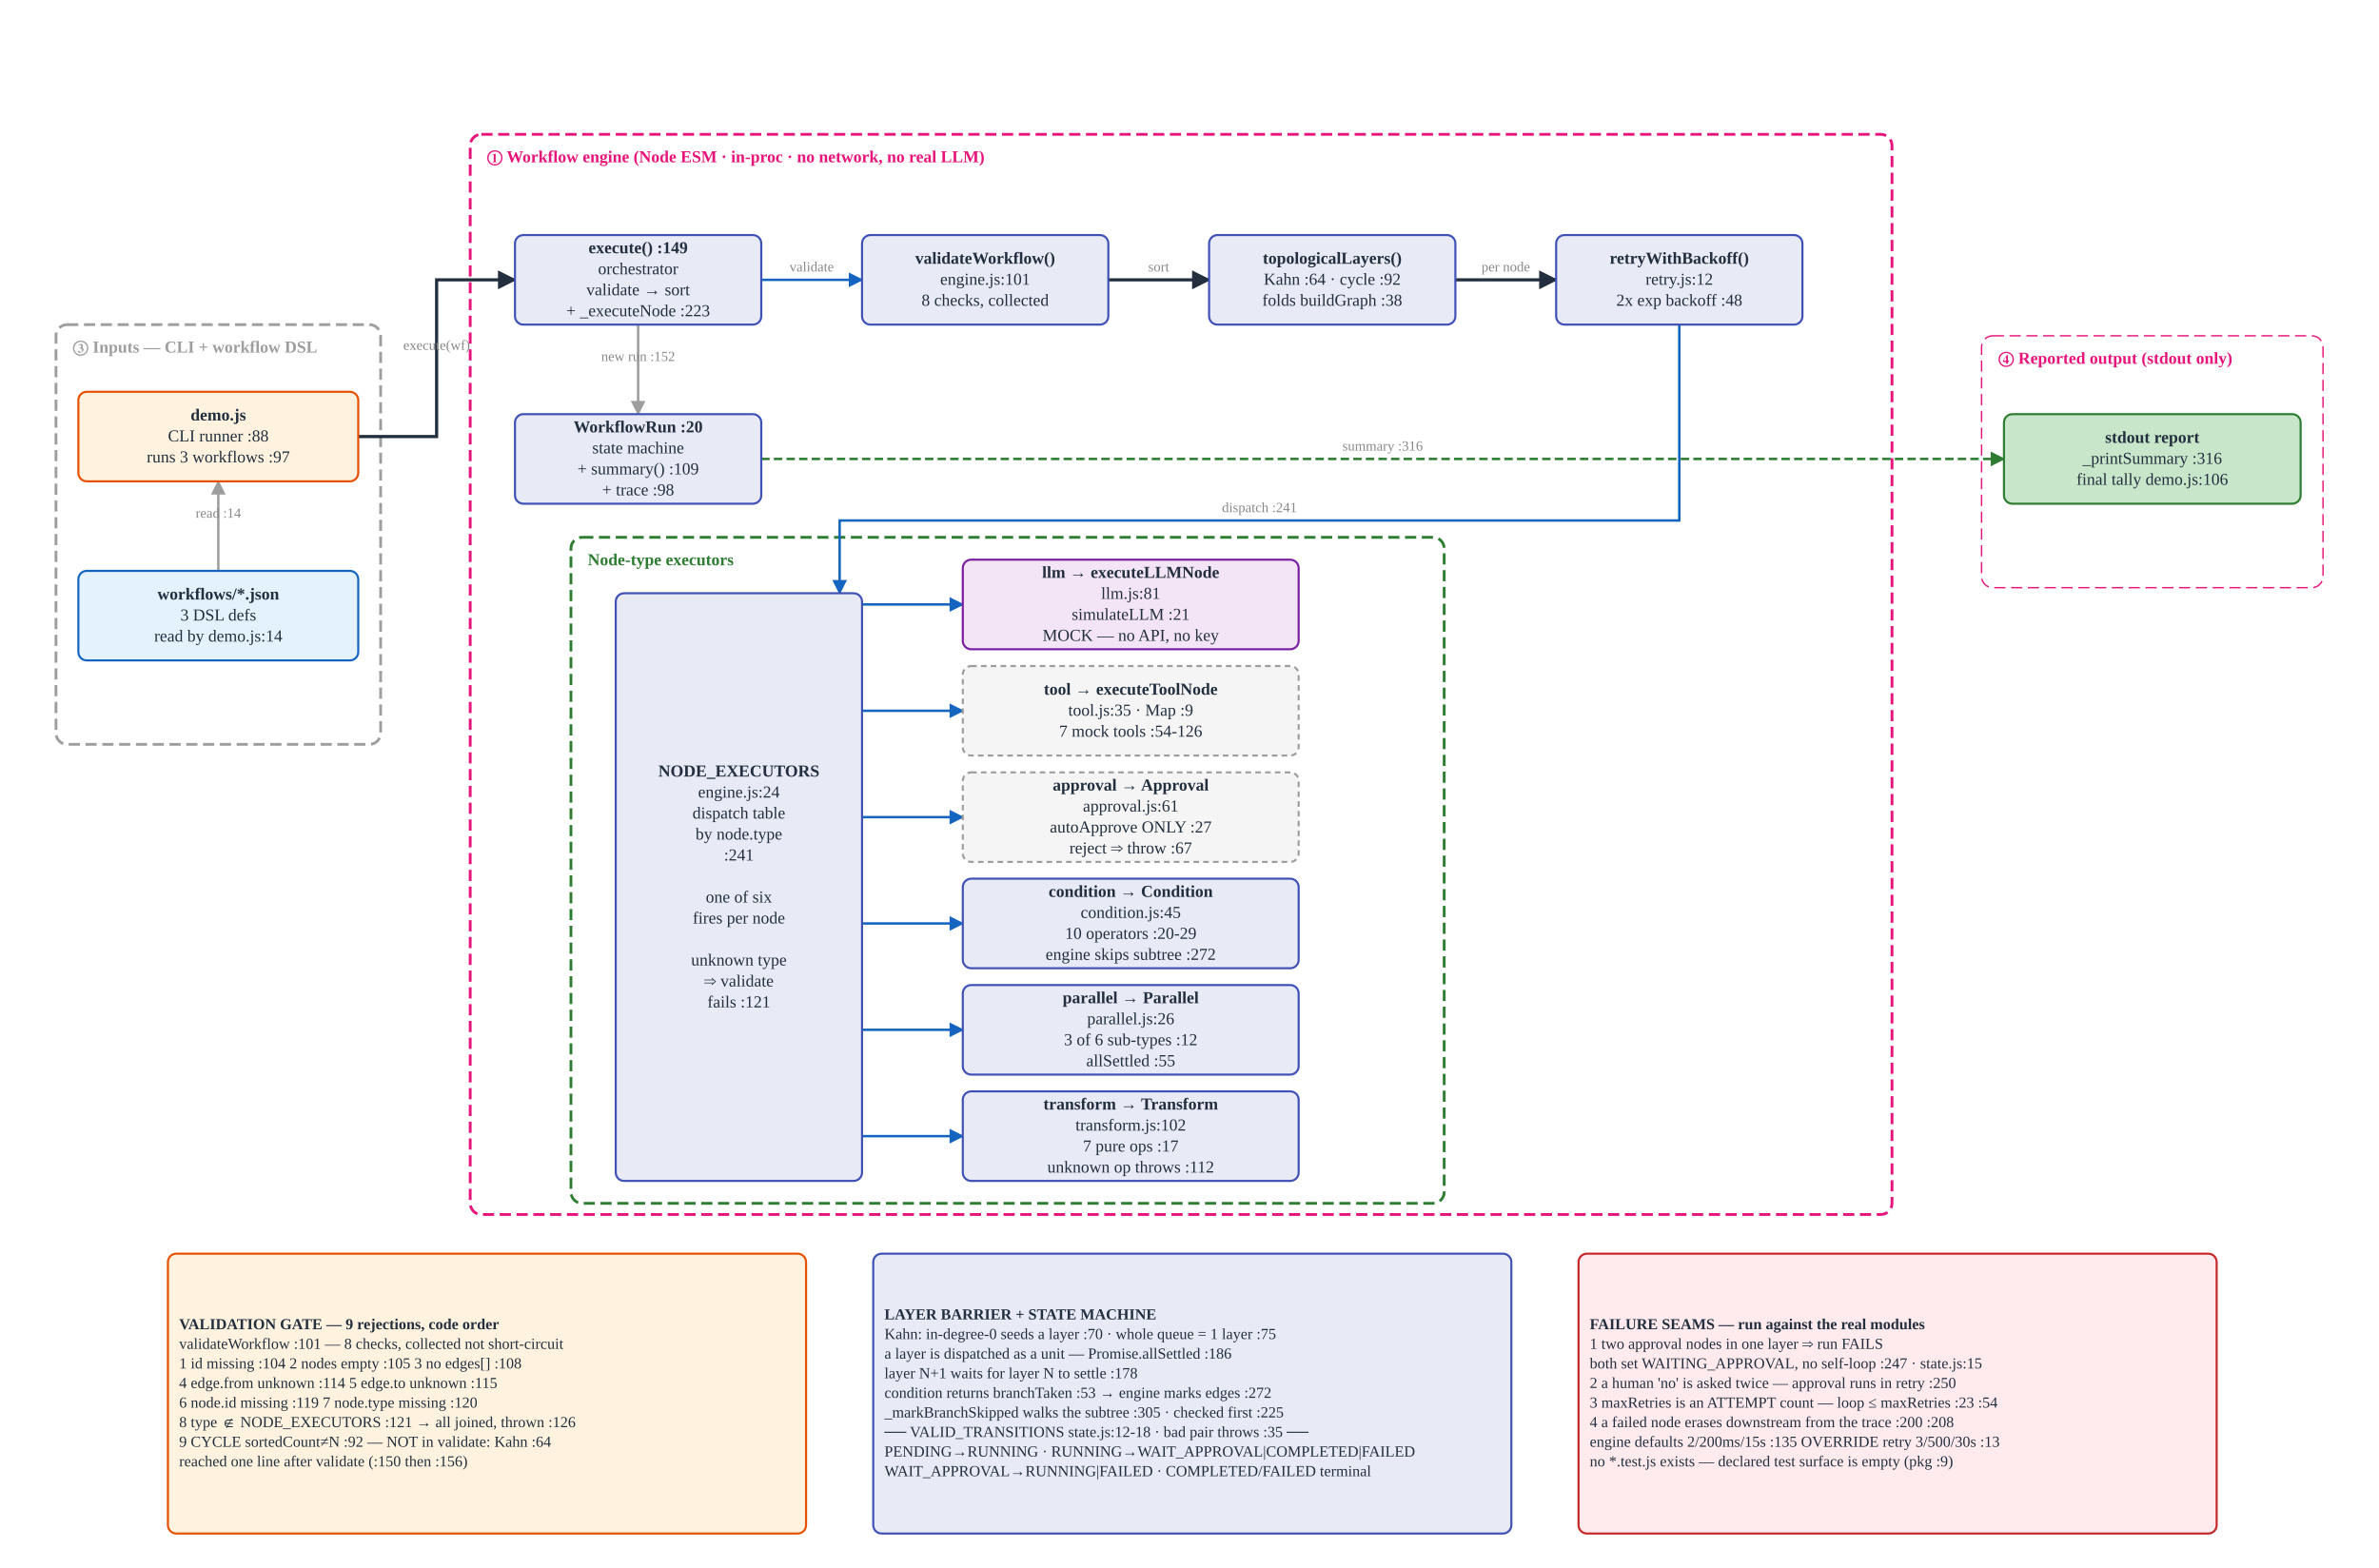
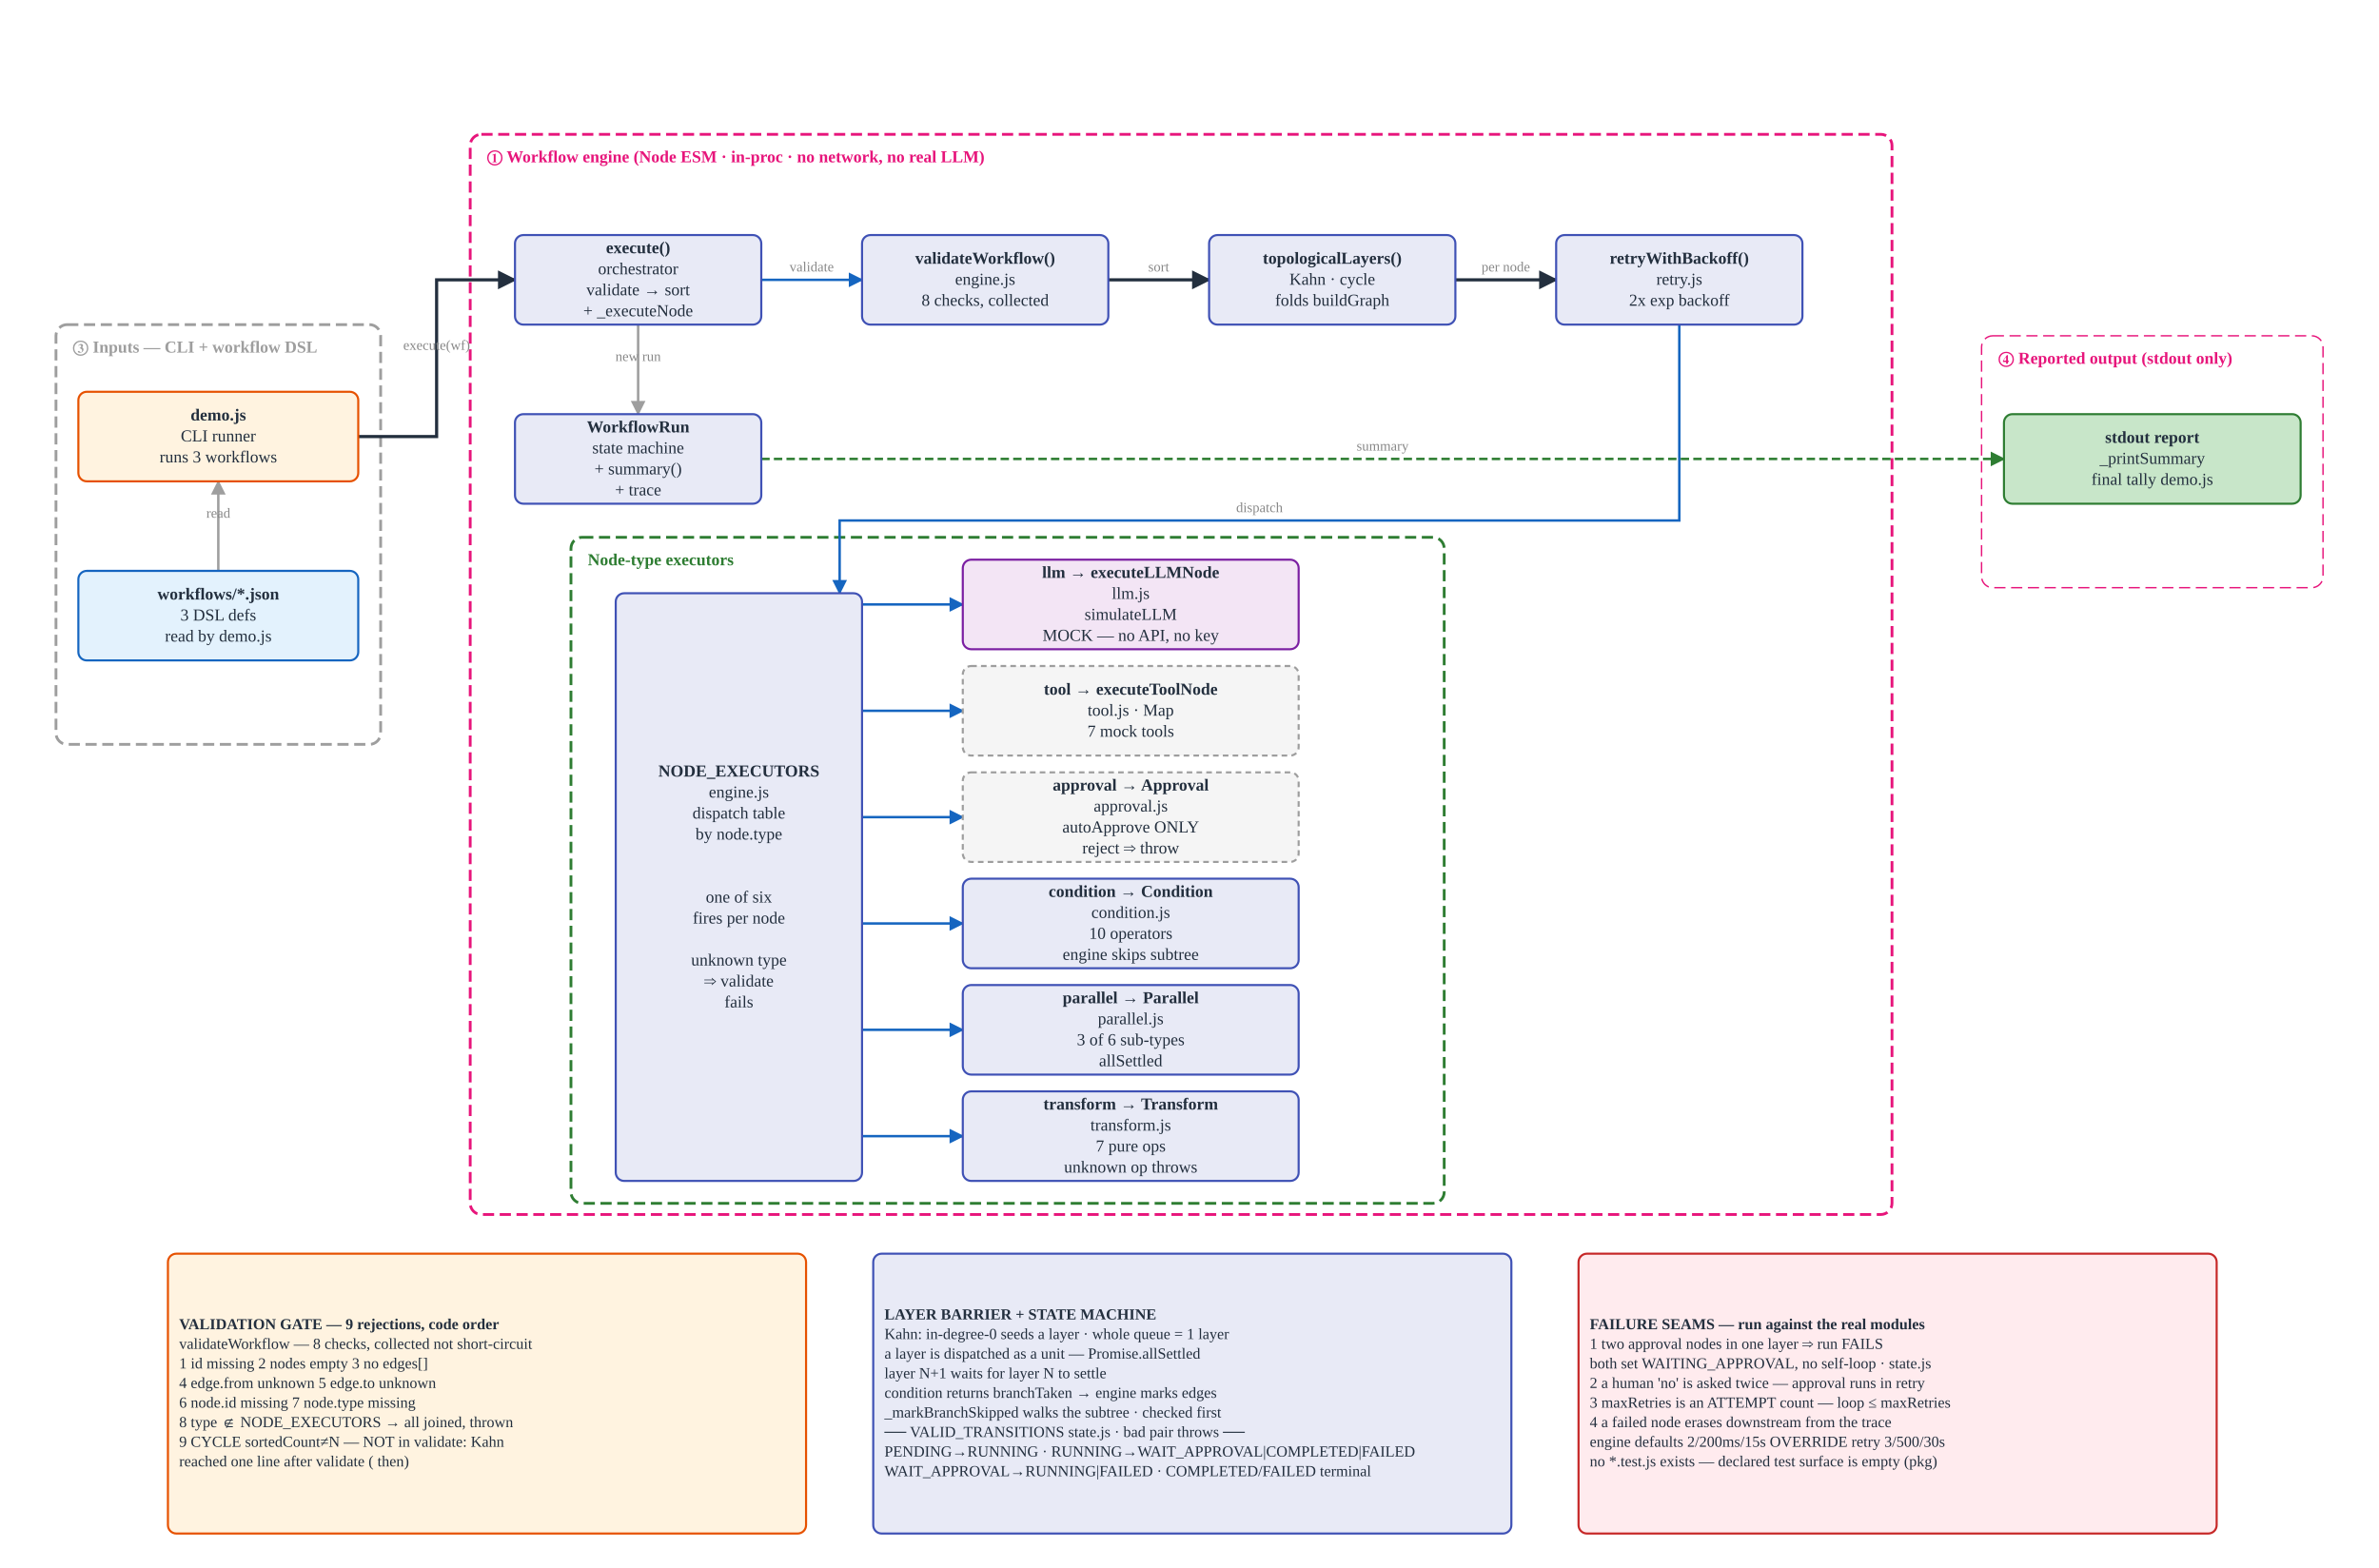
<svg xmlns="http://www.w3.org/2000/svg" viewBox="0 0 1700 1120" role="img" aria-labelledby="hoa_workflow_engine_v1-t hoa_workflow_engine_v1-d" class="fts-diagram">
  <defs>
    <marker id="hoa_workflow_engine_v1-a-d-edge-artifact" viewBox="0 0 10 10" refX="9" refY="5" markerWidth="6" markerHeight="6" orient="auto-start-reverse">
      <path d="M0,0 L10,5 L0,10 z" fill="#2E7D32" class="d-edge-artifact-fill" />
    </marker>
    <marker id="hoa_workflow_engine_v1-a-d-edge-call" viewBox="0 0 10 10" refX="9" refY="5" markerWidth="6" markerHeight="6" orient="auto-start-reverse">
      <path d="M0,0 L10,5 L0,10 z" fill="#1565C0" class="d-edge-call-fill" />
    </marker>
    <marker id="hoa_workflow_engine_v1-a-d-edge-data_in" viewBox="0 0 10 10" refX="9" refY="5" markerWidth="6" markerHeight="6" orient="auto-start-reverse">
      <path d="M0,0 L10,5 L0,10 z" fill="#9E9E9E" class="d-edge-data_in-fill" />
    </marker>
    <marker id="hoa_workflow_engine_v1-a-d-edge-primary" viewBox="0 0 10 10" refX="9" refY="5" markerWidth="6" markerHeight="6" orient="auto-start-reverse">
      <path d="M0,0 L10,5 L0,10 z" fill="#232F3E" class="d-edge-primary-fill" />
    </marker>
  </defs>
  <g class="d-zone d-boundary-datasource">
    <rect x="40" y="232" width="232" height="300" rx="8" fill="none" stroke="#9E9E9E" stroke-width="2" stroke-dasharray="8 4" />
    <text x="52" y="252" fill="#9E9E9E" font-size="12" font-weight="600" class="d-zone-label">③ Inputs — CLI + workflow DSL</text>
  </g>
  <g class="d-zone d-boundary-primary">
    <rect x="336" y="96" width="1016" height="772" rx="8" fill="none" stroke="#E7157B" stroke-width="2" stroke-dasharray="8 4" />
    <text x="348" y="116" fill="#E7157B" font-size="12" font-weight="600" class="d-zone-label">① Workflow engine (Node ESM · in-proc · no network, no real LLM)</text>
  </g>
  <g class="d-zone d-boundary-functional">
    <rect x="408" y="384" width="624" height="476" rx="8" fill="none" stroke="#2E7D32" stroke-width="2" stroke-dasharray="8 4" />
    <text x="420" y="404" fill="#2E7D32" font-size="12" font-weight="600" class="d-zone-label">Node-type executors</text>
  </g>
  <g class="d-zone d-boundary-observability">
    <rect x="1416" y="240" width="244" height="180" rx="8" fill="none" stroke="#E7157B" stroke-width="1" stroke-dasharray="8 4" />
    <text x="1428" y="260" fill="#E7157B" font-size="12" font-weight="600" class="d-zone-label">④ Reported output (stdout only)</text>
  </g>
  <g class="d-edge d-edge-data_in" data-edge="e_load">
    <polyline points="156.0,408 156.0,344" fill="none" stroke="#9E9E9E" stroke-width="1.75" marker-end="url(#hoa_workflow_engine_v1-a-d-edge-data_in)" />
-     <text x="156.0" y="370.0" text-anchor="middle" fill="#888888" font-size="10" class="d-edge-label">read :14</text>
+     <text x="156.0" y="370.0" text-anchor="middle" fill="#888888" font-size="10" class="d-edge-label">read</text>
  </g>
  <g class="d-edge d-edge-primary" data-edge="e_run">
    <polyline points="256,312.0 312,312 312,200 368,200.0" fill="none" stroke="#232F3E" stroke-width="2.25" marker-end="url(#hoa_workflow_engine_v1-a-d-edge-primary)" />
    <text x="312.0" y="250.0" text-anchor="middle" fill="#888888" font-size="10" class="d-edge-label">execute(wf)</text>
  </g>
  <g class="d-edge d-edge-call" data-edge="e_val">
    <polyline points="544,200.0 616,200.0" fill="none" stroke="#1565C0" stroke-width="1.75" marker-end="url(#hoa_workflow_engine_v1-a-d-edge-call)" />
    <text x="580.0" y="194.0" text-anchor="middle" fill="#888888" font-size="10" class="d-edge-label">validate</text>
  </g>
  <g class="d-edge d-edge-primary" data-edge="e_sort">
    <polyline points="792,200.0 864,200.0" fill="none" stroke="#232F3E" stroke-width="2.25" marker-end="url(#hoa_workflow_engine_v1-a-d-edge-primary)" />
    <text x="828.0" y="194.0" text-anchor="middle" fill="#888888" font-size="10" class="d-edge-label">sort</text>
  </g>
  <g class="d-edge d-edge-primary" data-edge="e_loop">
    <polyline points="1040,200.0 1112,200.0" fill="none" stroke="#232F3E" stroke-width="2.25" marker-end="url(#hoa_workflow_engine_v1-a-d-edge-primary)" />
    <text x="1076.0" y="194.0" text-anchor="middle" fill="#888888" font-size="10" class="d-edge-label">per node</text>
  </g>
  <g class="d-edge d-edge-data_in" data-edge="e_rec">
    <polyline points="456.0,232 456.0,296" fill="none" stroke="#9E9E9E" stroke-width="1.75" marker-end="url(#hoa_workflow_engine_v1-a-d-edge-data_in)" />
-     <text x="456.0" y="258.0" text-anchor="middle" fill="#888888" font-size="10" class="d-edge-label">new run :152</text>
+     <text x="456.0" y="258.0" text-anchor="middle" fill="#888888" font-size="10" class="d-edge-label">new run</text>
  </g>
  <g class="d-edge d-edge-artifact" data-edge="e_sum">
    <polyline points="544,328.0 1432,328.0" fill="none" stroke="#2E7D32" stroke-width="1.75" stroke-dasharray="6 3" marker-end="url(#hoa_workflow_engine_v1-a-d-edge-artifact)" />
-     <text x="988.0" y="322.0" text-anchor="middle" fill="#888888" font-size="10" class="d-edge-label">summary :316</text>
+     <text x="988.0" y="322.0" text-anchor="middle" fill="#888888" font-size="10" class="d-edge-label">summary</text>
  </g>
  <g class="d-edge d-edge-call" data-edge="e_disp">
    <polyline points="1200.0,232 1200,372 600,372 600,424" fill="none" stroke="#1565C0" stroke-width="1.75" marker-end="url(#hoa_workflow_engine_v1-a-d-edge-call)" />
-     <text x="900.0" y="366.0" text-anchor="middle" fill="#888888" font-size="10" class="d-edge-label">dispatch :241</text>
+     <text x="900.0" y="366.0" text-anchor="middle" fill="#888888" font-size="10" class="d-edge-label">dispatch</text>
  </g>
  <g class="d-edge d-edge-call" data-edge="e_llm">
    <polyline points="616,432 688,432.0" fill="none" stroke="#1565C0" stroke-width="1.75" marker-end="url(#hoa_workflow_engine_v1-a-d-edge-call)" />
    <text x="652.0" y="426" text-anchor="middle" fill="#888888" font-size="10" class="d-edge-label" />
  </g>
  <g class="d-edge d-edge-call" data-edge="e_tool">
    <polyline points="616,508.0 688,508.0" fill="none" stroke="#1565C0" stroke-width="1.75" marker-end="url(#hoa_workflow_engine_v1-a-d-edge-call)" />
    <text x="652.0" y="502.0" text-anchor="middle" fill="#888888" font-size="10" class="d-edge-label" />
  </g>
  <g class="d-edge d-edge-call" data-edge="e_appr">
    <polyline points="616,584 688,584.0" fill="none" stroke="#1565C0" stroke-width="1.75" marker-end="url(#hoa_workflow_engine_v1-a-d-edge-call)" />
    <text x="652.0" y="578" text-anchor="middle" fill="#888888" font-size="10" class="d-edge-label" />
  </g>
  <g class="d-edge d-edge-call" data-edge="e_cond">
    <polyline points="616,660 688,660.0" fill="none" stroke="#1565C0" stroke-width="1.75" marker-end="url(#hoa_workflow_engine_v1-a-d-edge-call)" />
    <text x="652.0" y="654" text-anchor="middle" fill="#888888" font-size="10" class="d-edge-label" />
  </g>
  <g class="d-edge d-edge-call" data-edge="e_par">
    <polyline points="616,736 688,736.0" fill="none" stroke="#1565C0" stroke-width="1.75" marker-end="url(#hoa_workflow_engine_v1-a-d-edge-call)" />
    <text x="652.0" y="730" text-anchor="middle" fill="#888888" font-size="10" class="d-edge-label" />
  </g>
  <g class="d-edge d-edge-call" data-edge="e_tran">
    <polyline points="616,812 688,812.0" fill="none" stroke="#1565C0" stroke-width="1.75" marker-end="url(#hoa_workflow_engine_v1-a-d-edge-call)" />
    <text x="652.0" y="806" text-anchor="middle" fill="#888888" font-size="10" class="d-edge-label" />
  </g>
  <g class="d-node d-component-entry" data-id="n_demo" data-class="component.entry">
    <rect x="56" y="280" width="200" height="64" rx="6" fill="#FFF3E0" stroke="#E65100" stroke-width="1.5" />
    <text x="156.0" y="300.5" text-anchor="middle" font-size="12" fill="#232F3E" font-weight="700" class="d-label d-bold">demo.js</text>
-     <text x="156.0" y="315.5" text-anchor="middle" font-size="12" fill="#232F3E" class="d-label">CLI runner :88</text>
-     <text x="156.0" y="330.5" text-anchor="middle" font-size="12" fill="#232F3E" class="d-label">runs 3 workflows :97</text>
+     <text x="156.0" y="315.5" text-anchor="middle" font-size="12" fill="#232F3E" class="d-label">CLI runner</text>
+     <text x="156.0" y="330.5" text-anchor="middle" font-size="12" fill="#232F3E" class="d-label">runs 3 workflows</text>
  </g>
  <g class="d-node d-component-external" data-id="n_wf" data-class="component.external">
    <rect x="56" y="408" width="200" height="64" rx="6" fill="#E3F2FD" stroke="#1565C0" stroke-width="1.5" />
    <text x="156.0" y="428.5" text-anchor="middle" font-size="12" fill="#232F3E" font-weight="700" class="d-label d-bold">workflows/*.json</text>
    <text x="156.0" y="443.5" text-anchor="middle" font-size="12" fill="#232F3E" class="d-label">3 DSL defs</text>
-     <text x="156.0" y="458.5" text-anchor="middle" font-size="12" fill="#232F3E" class="d-label">read by demo.js:14</text>
+     <text x="156.0" y="458.5" text-anchor="middle" font-size="12" fill="#232F3E" class="d-label">read by demo.js</text>
  </g>
  <g class="d-node d-component-service" data-id="n_exec" data-class="component.service">
    <rect x="368" y="168" width="176" height="64" rx="6" fill="#E8EAF6" stroke="#3F51B5" stroke-width="1.5" />
-     <text x="456.0" y="181.0" text-anchor="middle" font-size="12" fill="#232F3E" font-weight="700" class="d-label d-bold">execute() :149</text>
+     <text x="456.0" y="181.0" text-anchor="middle" font-size="12" fill="#232F3E" font-weight="700" class="d-label d-bold">execute()</text>
    <text x="456.0" y="196.0" text-anchor="middle" font-size="12" fill="#232F3E" class="d-label">orchestrator</text>
    <text x="456.0" y="211.0" text-anchor="middle" font-size="12" fill="#232F3E" class="d-label">validate → sort</text>
-     <text x="456.0" y="226.0" text-anchor="middle" font-size="12" fill="#232F3E" class="d-label">+ _executeNode :223</text>
+     <text x="456.0" y="226.0" text-anchor="middle" font-size="12" fill="#232F3E" class="d-label">+ _executeNode</text>
  </g>
  <g class="d-node d-component-service" data-id="n_val" data-class="component.service">
    <rect x="616" y="168" width="176" height="64" rx="6" fill="#E8EAF6" stroke="#3F51B5" stroke-width="1.5" />
    <text x="704.0" y="188.5" text-anchor="middle" font-size="12" fill="#232F3E" font-weight="700" class="d-label d-bold">validateWorkflow()</text>
-     <text x="704.0" y="203.5" text-anchor="middle" font-size="12" fill="#232F3E" class="d-label">engine.js:101</text>
+     <text x="704.0" y="203.5" text-anchor="middle" font-size="12" fill="#232F3E" class="d-label">engine.js</text>
    <text x="704.0" y="218.5" text-anchor="middle" font-size="12" fill="#232F3E" class="d-label">8 checks, collected</text>
  </g>
  <g class="d-node d-component-service" data-id="n_topo" data-class="component.service">
    <rect x="864" y="168" width="176" height="64" rx="6" fill="#E8EAF6" stroke="#3F51B5" stroke-width="1.5" />
    <text x="952.0" y="188.5" text-anchor="middle" font-size="12" fill="#232F3E" font-weight="700" class="d-label d-bold">topologicalLayers()</text>
-     <text x="952.0" y="203.5" text-anchor="middle" font-size="12" fill="#232F3E" class="d-label">Kahn :64 · cycle :92</text>
-     <text x="952.0" y="218.5" text-anchor="middle" font-size="12" fill="#232F3E" class="d-label">folds buildGraph :38</text>
+     <text x="952.0" y="203.5" text-anchor="middle" font-size="12" fill="#232F3E" class="d-label">Kahn · cycle</text>
+     <text x="952.0" y="218.5" text-anchor="middle" font-size="12" fill="#232F3E" class="d-label">folds buildGraph</text>
  </g>
  <g class="d-node d-component-service" data-id="n_retry" data-class="component.service">
    <rect x="1112" y="168" width="176" height="64" rx="6" fill="#E8EAF6" stroke="#3F51B5" stroke-width="1.5" />
    <text x="1200.0" y="188.5" text-anchor="middle" font-size="12" fill="#232F3E" font-weight="700" class="d-label d-bold">retryWithBackoff()</text>
-     <text x="1200.0" y="203.5" text-anchor="middle" font-size="12" fill="#232F3E" class="d-label">retry.js:12</text>
-     <text x="1200.0" y="218.5" text-anchor="middle" font-size="12" fill="#232F3E" class="d-label">2x exp backoff :48</text>
+     <text x="1200.0" y="203.5" text-anchor="middle" font-size="12" fill="#232F3E" class="d-label">retry.js</text>
+     <text x="1200.0" y="218.5" text-anchor="middle" font-size="12" fill="#232F3E" class="d-label">2x exp backoff</text>
  </g>
  <g class="d-node d-component-service" data-id="n_state" data-class="component.service">
    <rect x="368" y="296" width="176" height="64" rx="6" fill="#E8EAF6" stroke="#3F51B5" stroke-width="1.5" />
-     <text x="456.0" y="309.0" text-anchor="middle" font-size="12" fill="#232F3E" font-weight="700" class="d-label d-bold">WorkflowRun :20</text>
+     <text x="456.0" y="309.0" text-anchor="middle" font-size="12" fill="#232F3E" font-weight="700" class="d-label d-bold">WorkflowRun</text>
    <text x="456.0" y="324.0" text-anchor="middle" font-size="12" fill="#232F3E" class="d-label">state machine</text>
-     <text x="456.0" y="339.0" text-anchor="middle" font-size="12" fill="#232F3E" class="d-label">+ summary() :109</text>
-     <text x="456.0" y="354.0" text-anchor="middle" font-size="12" fill="#232F3E" class="d-label">+ trace :98</text>
+     <text x="456.0" y="339.0" text-anchor="middle" font-size="12" fill="#232F3E" class="d-label">+ summary()</text>
+     <text x="456.0" y="354.0" text-anchor="middle" font-size="12" fill="#232F3E" class="d-label">+ trace</text>
  </g>
  <g class="d-node d-component-service" data-id="n_dispatch" data-class="component.service">
    <rect x="440" y="424" width="176" height="420" rx="6" fill="#E8EAF6" stroke="#3F51B5" stroke-width="1.5" />
    <text x="528.0" y="555.0" text-anchor="middle" font-size="12" fill="#232F3E" font-weight="700" class="d-label d-bold">NODE_EXECUTORS</text>
-     <text x="528.0" y="570.0" text-anchor="middle" font-size="12" fill="#232F3E" class="d-label">engine.js:24</text>
+     <text x="528.0" y="570.0" text-anchor="middle" font-size="12" fill="#232F3E" class="d-label">engine.js</text>
    <text x="528.0" y="585.0" text-anchor="middle" font-size="12" fill="#232F3E" class="d-label">dispatch table</text>
    <text x="528.0" y="600.0" text-anchor="middle" font-size="12" fill="#232F3E" class="d-label">by node.type</text>
-     <text x="528.0" y="615.0" text-anchor="middle" font-size="12" fill="#232F3E" class="d-label">:241</text>
+     <text x="528.0" y="615.0" text-anchor="middle" font-size="12" fill="#232F3E" class="d-label" />
    <text x="528.0" y="630.0" text-anchor="middle" font-size="12" fill="#232F3E" class="d-label" />
    <text x="528.0" y="645.0" text-anchor="middle" font-size="12" fill="#232F3E" class="d-label">one of six</text>
    <text x="528.0" y="660.0" text-anchor="middle" font-size="12" fill="#232F3E" class="d-label">fires per node</text>
    <text x="528.0" y="675.0" text-anchor="middle" font-size="12" fill="#232F3E" class="d-label" />
    <text x="528.0" y="690.0" text-anchor="middle" font-size="12" fill="#232F3E" class="d-label">unknown type</text>
    <text x="528.0" y="705.0" text-anchor="middle" font-size="12" fill="#232F3E" class="d-label">⇒ validate</text>
-     <text x="528.0" y="720.0" text-anchor="middle" font-size="12" fill="#232F3E" class="d-label">fails :121</text>
+     <text x="528.0" y="720.0" text-anchor="middle" font-size="12" fill="#232F3E" class="d-label">fails</text>
  </g>
  <g class="d-node d-component-agent" data-id="n_llm" data-class="component.agent">
    <rect x="688" y="400" width="240" height="64" rx="6" fill="#F3E5F5" stroke="#7B1FA2" stroke-width="1.5" />
    <text x="808.0" y="413.0" text-anchor="middle" font-size="12" fill="#232F3E" font-weight="700" class="d-label d-bold">llm → executeLLMNode</text>
-     <text x="808.0" y="428.0" text-anchor="middle" font-size="12" fill="#232F3E" class="d-label">llm.js:81</text>
-     <text x="808.0" y="443.0" text-anchor="middle" font-size="12" fill="#232F3E" class="d-label">simulateLLM :21</text>
+     <text x="808.0" y="428.0" text-anchor="middle" font-size="12" fill="#232F3E" class="d-label">llm.js</text>
+     <text x="808.0" y="443.0" text-anchor="middle" font-size="12" fill="#232F3E" class="d-label">simulateLLM</text>
    <text x="808.0" y="458.0" text-anchor="middle" font-size="12" fill="#232F3E" class="d-label">MOCK — no API, no key</text>
  </g>
  <g class="d-node d-component-mock" data-id="n_tool" data-class="component.mock">
    <rect x="688" y="476" width="240" height="64" rx="6" fill="#F5F5F5" stroke="#9E9E9E" stroke-width="1.5" stroke-dasharray="4 3" />
    <text x="808.0" y="496.5" text-anchor="middle" font-size="12" fill="#232F3E" font-weight="700" class="d-label d-bold">tool → executeToolNode</text>
-     <text x="808.0" y="511.5" text-anchor="middle" font-size="12" fill="#232F3E" class="d-label">tool.js:35 · Map :9</text>
-     <text x="808.0" y="526.5" text-anchor="middle" font-size="12" fill="#232F3E" class="d-label">7 mock tools :54-126</text>
+     <text x="808.0" y="511.5" text-anchor="middle" font-size="12" fill="#232F3E" class="d-label">tool.js · Map</text>
+     <text x="808.0" y="526.5" text-anchor="middle" font-size="12" fill="#232F3E" class="d-label">7 mock tools</text>
  </g>
  <g class="d-node d-component-mock" data-id="n_approval" data-class="component.mock">
    <rect x="688" y="552" width="240" height="64" rx="6" fill="#F5F5F5" stroke="#9E9E9E" stroke-width="1.5" stroke-dasharray="4 3" />
    <text x="808.0" y="565.0" text-anchor="middle" font-size="12" fill="#232F3E" font-weight="700" class="d-label d-bold">approval → Approval</text>
-     <text x="808.0" y="580.0" text-anchor="middle" font-size="12" fill="#232F3E" class="d-label">approval.js:61</text>
-     <text x="808.0" y="595.0" text-anchor="middle" font-size="12" fill="#232F3E" class="d-label">autoApprove ONLY :27</text>
-     <text x="808.0" y="610.0" text-anchor="middle" font-size="12" fill="#232F3E" class="d-label">reject ⇒ throw :67</text>
+     <text x="808.0" y="580.0" text-anchor="middle" font-size="12" fill="#232F3E" class="d-label">approval.js</text>
+     <text x="808.0" y="595.0" text-anchor="middle" font-size="12" fill="#232F3E" class="d-label">autoApprove ONLY</text>
+     <text x="808.0" y="610.0" text-anchor="middle" font-size="12" fill="#232F3E" class="d-label">reject ⇒ throw</text>
  </g>
  <g class="d-node d-component-service" data-id="n_condition" data-class="component.service">
    <rect x="688" y="628" width="240" height="64" rx="6" fill="#E8EAF6" stroke="#3F51B5" stroke-width="1.5" />
    <text x="808.0" y="641.0" text-anchor="middle" font-size="12" fill="#232F3E" font-weight="700" class="d-label d-bold">condition → Condition</text>
-     <text x="808.0" y="656.0" text-anchor="middle" font-size="12" fill="#232F3E" class="d-label">condition.js:45</text>
-     <text x="808.0" y="671.0" text-anchor="middle" font-size="12" fill="#232F3E" class="d-label">10 operators :20-29</text>
-     <text x="808.0" y="686.0" text-anchor="middle" font-size="12" fill="#232F3E" class="d-label">engine skips subtree :272</text>
+     <text x="808.0" y="656.0" text-anchor="middle" font-size="12" fill="#232F3E" class="d-label">condition.js</text>
+     <text x="808.0" y="671.0" text-anchor="middle" font-size="12" fill="#232F3E" class="d-label">10 operators</text>
+     <text x="808.0" y="686.0" text-anchor="middle" font-size="12" fill="#232F3E" class="d-label">engine skips subtree</text>
  </g>
  <g class="d-node d-component-service" data-id="n_parallel" data-class="component.service">
    <rect x="688" y="704" width="240" height="64" rx="6" fill="#E8EAF6" stroke="#3F51B5" stroke-width="1.5" />
    <text x="808.0" y="717.0" text-anchor="middle" font-size="12" fill="#232F3E" font-weight="700" class="d-label d-bold">parallel → Parallel</text>
-     <text x="808.0" y="732.0" text-anchor="middle" font-size="12" fill="#232F3E" class="d-label">parallel.js:26</text>
-     <text x="808.0" y="747.0" text-anchor="middle" font-size="12" fill="#232F3E" class="d-label">3 of 6 sub-types :12</text>
-     <text x="808.0" y="762.0" text-anchor="middle" font-size="12" fill="#232F3E" class="d-label">allSettled :55</text>
+     <text x="808.0" y="732.0" text-anchor="middle" font-size="12" fill="#232F3E" class="d-label">parallel.js</text>
+     <text x="808.0" y="747.0" text-anchor="middle" font-size="12" fill="#232F3E" class="d-label">3 of 6 sub-types</text>
+     <text x="808.0" y="762.0" text-anchor="middle" font-size="12" fill="#232F3E" class="d-label">allSettled</text>
  </g>
  <g class="d-node d-component-service" data-id="n_transform" data-class="component.service">
    <rect x="688" y="780" width="240" height="64" rx="6" fill="#E8EAF6" stroke="#3F51B5" stroke-width="1.5" />
    <text x="808.0" y="793.0" text-anchor="middle" font-size="12" fill="#232F3E" font-weight="700" class="d-label d-bold">transform → Transform</text>
-     <text x="808.0" y="808.0" text-anchor="middle" font-size="12" fill="#232F3E" class="d-label">transform.js:102</text>
-     <text x="808.0" y="823.0" text-anchor="middle" font-size="12" fill="#232F3E" class="d-label">7 pure ops :17</text>
-     <text x="808.0" y="838.0" text-anchor="middle" font-size="12" fill="#232F3E" class="d-label">unknown op throws :112</text>
+     <text x="808.0" y="808.0" text-anchor="middle" font-size="12" fill="#232F3E" class="d-label">transform.js</text>
+     <text x="808.0" y="823.0" text-anchor="middle" font-size="12" fill="#232F3E" class="d-label">7 pure ops</text>
+     <text x="808.0" y="838.0" text-anchor="middle" font-size="12" fill="#232F3E" class="d-label">unknown op throws</text>
  </g>
  <g class="d-node d-component-artifact" data-id="n_out" data-class="component.artifact">
    <rect x="1432" y="296" width="212" height="64" rx="6" fill="#C8E6C9" stroke="#2E7D32" stroke-width="1.5" />
    <text x="1538.0" y="316.5" text-anchor="middle" font-size="12" fill="#232F3E" font-weight="700" class="d-label d-bold">stdout report</text>
-     <text x="1538.0" y="331.5" text-anchor="middle" font-size="12" fill="#232F3E" class="d-label">_printSummary :316</text>
-     <text x="1538.0" y="346.5" text-anchor="middle" font-size="12" fill="#232F3E" class="d-label">final tally demo.js:106</text>
+     <text x="1538.0" y="331.5" text-anchor="middle" font-size="12" fill="#232F3E" class="d-label">_printSummary</text>
+     <text x="1538.0" y="346.5" text-anchor="middle" font-size="12" fill="#232F3E" class="d-label">final tally demo.js</text>
  </g>
  <g class="d-node d-card-primitive" data-id="card_gate" data-class="card.primitive">
    <rect x="120" y="896" width="456" height="200" rx="6" fill="#FFF3E0" stroke="#E65100" stroke-width="1.5" />
    <text x="128" y="950.0" text-anchor="start" font-size="11" fill="#232F3E" font-weight="700" class="d-label d-bold">VALIDATION GATE — 9 rejections, code order</text>
-     <text x="128" y="964.0" text-anchor="start" font-size="11" fill="#232F3E" class="d-label">validateWorkflow :101 — 8 checks, collected not short-circuit</text>
-     <text x="128" y="978.0" text-anchor="start" font-size="11" fill="#232F3E" class="d-label">1 id missing :104  2 nodes empty :105  3 no edges[] :108</text>
-     <text x="128" y="992.0" text-anchor="start" font-size="11" fill="#232F3E" class="d-label">4 edge.from unknown :114  5 edge.to unknown :115</text>
-     <text x="128" y="1006.0" text-anchor="start" font-size="11" fill="#232F3E" class="d-label">6 node.id missing :119  7 node.type missing :120</text>
-     <text x="128" y="1020.0" text-anchor="start" font-size="11" fill="#232F3E" class="d-label">8 type ∉ NODE_EXECUTORS :121 → all joined, thrown :126</text>
-     <text x="128" y="1034.0" text-anchor="start" font-size="11" fill="#232F3E" class="d-label">9 CYCLE sortedCount≠N :92 — NOT in validate: Kahn :64</text>
-     <text x="128" y="1048.0" text-anchor="start" font-size="11" fill="#232F3E" class="d-label">reached one line after validate (:150 then :156)</text>
+     <text x="128" y="964.0" text-anchor="start" font-size="11" fill="#232F3E" class="d-label">validateWorkflow — 8 checks, collected not short-circuit</text>
+     <text x="128" y="978.0" text-anchor="start" font-size="11" fill="#232F3E" class="d-label">1 id missing 2 nodes empty 3 no edges[]</text>
+     <text x="128" y="992.0" text-anchor="start" font-size="11" fill="#232F3E" class="d-label">4 edge.from unknown 5 edge.to unknown</text>
+     <text x="128" y="1006.0" text-anchor="start" font-size="11" fill="#232F3E" class="d-label">6 node.id missing 7 node.type missing</text>
+     <text x="128" y="1020.0" text-anchor="start" font-size="11" fill="#232F3E" class="d-label">8 type ∉ NODE_EXECUTORS → all joined, thrown</text>
+     <text x="128" y="1034.0" text-anchor="start" font-size="11" fill="#232F3E" class="d-label">9 CYCLE sortedCount≠N — NOT in validate: Kahn</text>
+     <text x="128" y="1048.0" text-anchor="start" font-size="11" fill="#232F3E" class="d-label">reached one line after validate ( then)</text>
  </g>
  <g class="d-node d-card-invariant" data-id="card_layers" data-class="card.invariant">
    <rect x="624" y="896" width="456" height="200" rx="6" fill="#E8EAF6" stroke="#3F51B5" stroke-width="1.5" />
    <text x="632" y="943.0" text-anchor="start" font-size="11" fill="#232F3E" font-weight="700" class="d-label d-bold">LAYER BARRIER + STATE MACHINE</text>
-     <text x="632" y="957.0" text-anchor="start" font-size="11" fill="#232F3E" class="d-label">Kahn: in-degree-0 seeds a layer :70 · whole queue = 1 layer :75</text>
-     <text x="632" y="971.0" text-anchor="start" font-size="11" fill="#232F3E" class="d-label">a layer is dispatched as a unit — Promise.allSettled :186</text>
-     <text x="632" y="985.0" text-anchor="start" font-size="11" fill="#232F3E" class="d-label">layer N+1 waits for layer N to settle :178</text>
-     <text x="632" y="999.0" text-anchor="start" font-size="11" fill="#232F3E" class="d-label">condition returns branchTaken :53 → engine marks edges :272</text>
-     <text x="632" y="1013.0" text-anchor="start" font-size="11" fill="#232F3E" class="d-label">_markBranchSkipped walks the subtree :305 · checked first :225</text>
-     <text x="632" y="1027.0" text-anchor="start" font-size="11" fill="#232F3E" class="d-label">── VALID_TRANSITIONS state.js:12-18 · bad pair throws :35 ──</text>
+     <text x="632" y="957.0" text-anchor="start" font-size="11" fill="#232F3E" class="d-label">Kahn: in-degree-0 seeds a layer · whole queue = 1 layer</text>
+     <text x="632" y="971.0" text-anchor="start" font-size="11" fill="#232F3E" class="d-label">a layer is dispatched as a unit — Promise.allSettled</text>
+     <text x="632" y="985.0" text-anchor="start" font-size="11" fill="#232F3E" class="d-label">layer N+1 waits for layer N to settle</text>
+     <text x="632" y="999.0" text-anchor="start" font-size="11" fill="#232F3E" class="d-label">condition returns branchTaken → engine marks edges</text>
+     <text x="632" y="1013.0" text-anchor="start" font-size="11" fill="#232F3E" class="d-label">_markBranchSkipped walks the subtree · checked first</text>
+     <text x="632" y="1027.0" text-anchor="start" font-size="11" fill="#232F3E" class="d-label">── VALID_TRANSITIONS state.js · bad pair throws ──</text>
    <text x="632" y="1041.0" text-anchor="start" font-size="11" fill="#232F3E" class="d-label">PENDING→RUNNING · RUNNING→WAIT_APPROVAL|COMPLETED|FAILED</text>
    <text x="632" y="1055.0" text-anchor="start" font-size="11" fill="#232F3E" class="d-label">WAIT_APPROVAL→RUNNING|FAILED · COMPLETED/FAILED terminal</text>
  </g>
  <g class="d-node d-card-failure" data-id="card_seams" data-class="card.failure">
    <rect x="1128" y="896" width="456" height="200" rx="6" fill="#FFEBEE" stroke="#C62828" stroke-width="1.5" />
    <text x="1136" y="950.0" text-anchor="start" font-size="11" fill="#232F3E" font-weight="700" class="d-label d-bold">FAILURE SEAMS — run against the real modules</text>
    <text x="1136" y="964.0" text-anchor="start" font-size="11" fill="#232F3E" class="d-label">1 two approval nodes in one layer ⇒ run FAILS</text>
-     <text x="1136" y="978.0" text-anchor="start" font-size="11" fill="#232F3E" class="d-label">  both set WAITING_APPROVAL, no self-loop :247 · state.js:15</text>
-     <text x="1136" y="992.0" text-anchor="start" font-size="11" fill="#232F3E" class="d-label">2 a human 'no' is asked twice — approval runs in retry :250</text>
-     <text x="1136" y="1006.0" text-anchor="start" font-size="11" fill="#232F3E" class="d-label">3 maxRetries is an ATTEMPT count — loop ≤ maxRetries :23 :54</text>
-     <text x="1136" y="1020.0" text-anchor="start" font-size="11" fill="#232F3E" class="d-label">4 a failed node erases downstream from the trace :200 :208</text>
-     <text x="1136" y="1034.0" text-anchor="start" font-size="11" fill="#232F3E" class="d-label">engine defaults 2/200ms/15s :135 OVERRIDE retry 3/500/30s :13</text>
-     <text x="1136" y="1048.0" text-anchor="start" font-size="11" fill="#232F3E" class="d-label">no *.test.js exists — declared test surface is empty (pkg :9)</text>
+     <text x="1136" y="978.0" text-anchor="start" font-size="11" fill="#232F3E" class="d-label"> both set WAITING_APPROVAL, no self-loop · state.js</text>
+     <text x="1136" y="992.0" text-anchor="start" font-size="11" fill="#232F3E" class="d-label">2 a human 'no' is asked twice — approval runs in retry</text>
+     <text x="1136" y="1006.0" text-anchor="start" font-size="11" fill="#232F3E" class="d-label">3 maxRetries is an ATTEMPT count — loop ≤ maxRetries</text>
+     <text x="1136" y="1020.0" text-anchor="start" font-size="11" fill="#232F3E" class="d-label">4 a failed node erases downstream from the trace</text>
+     <text x="1136" y="1034.0" text-anchor="start" font-size="11" fill="#232F3E" class="d-label">engine defaults 2/200ms/15s OVERRIDE retry 3/500/30s</text>
+     <text x="1136" y="1048.0" text-anchor="start" font-size="11" fill="#232F3E" class="d-label">no *.test.js exists — declared test surface is empty (pkg)</text>
  </g>
</svg>
